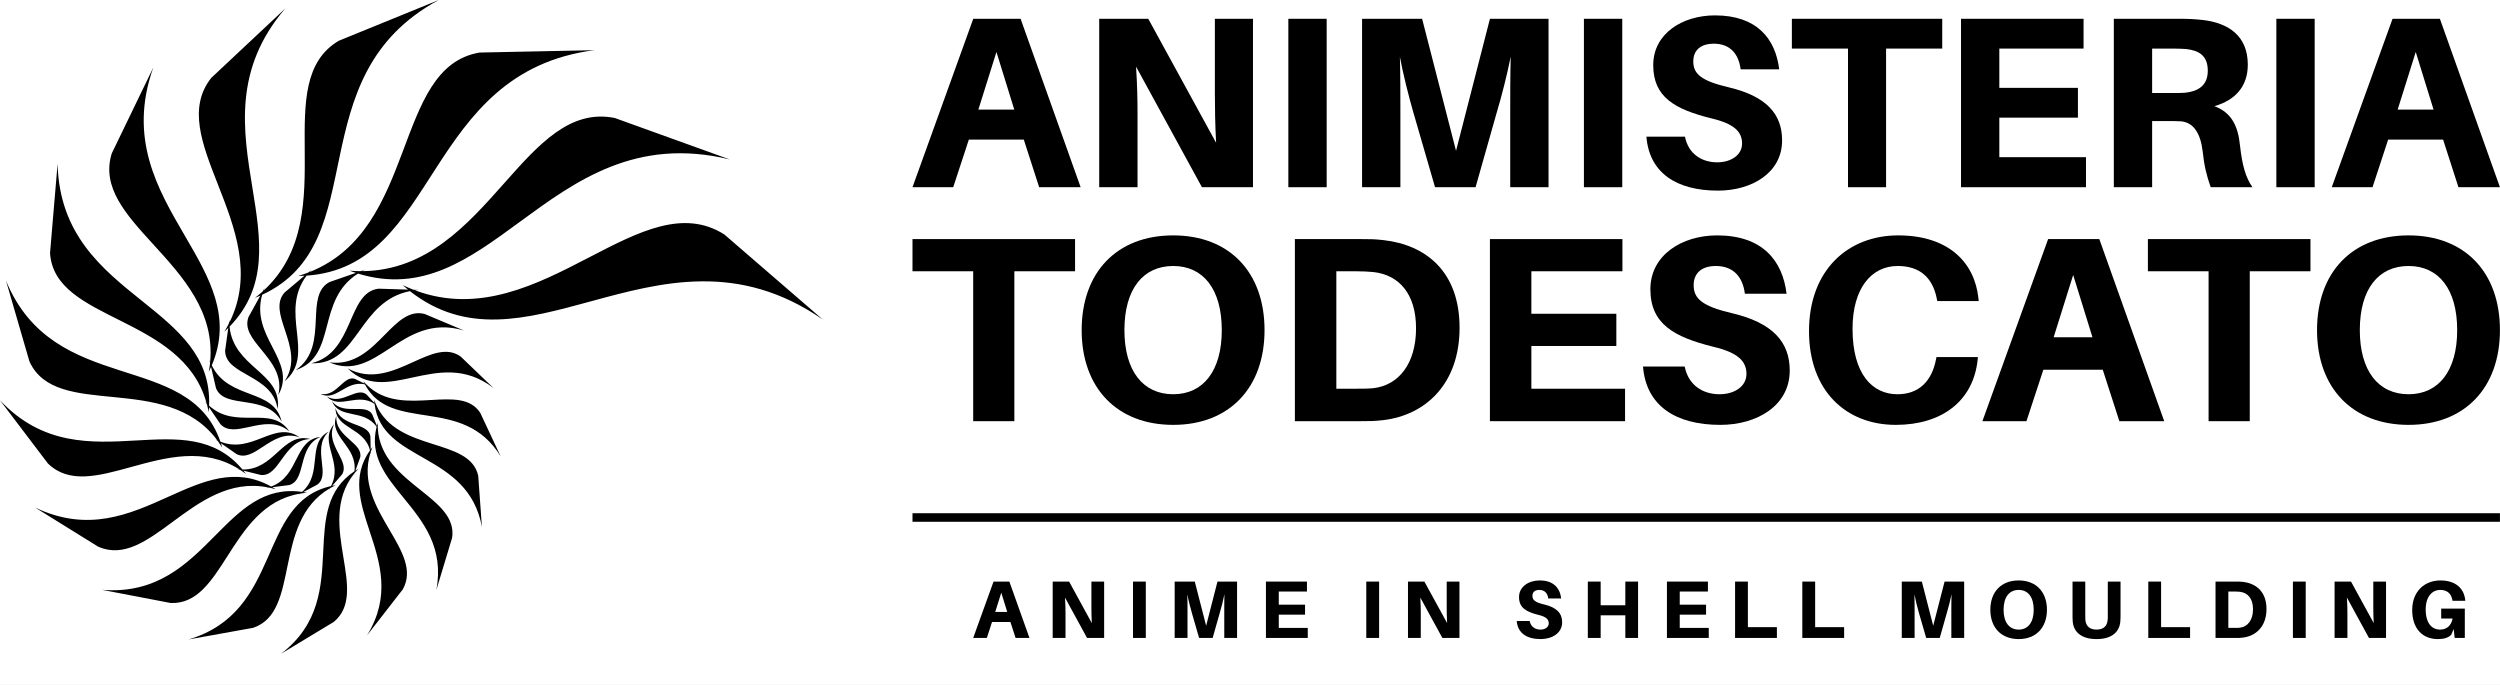
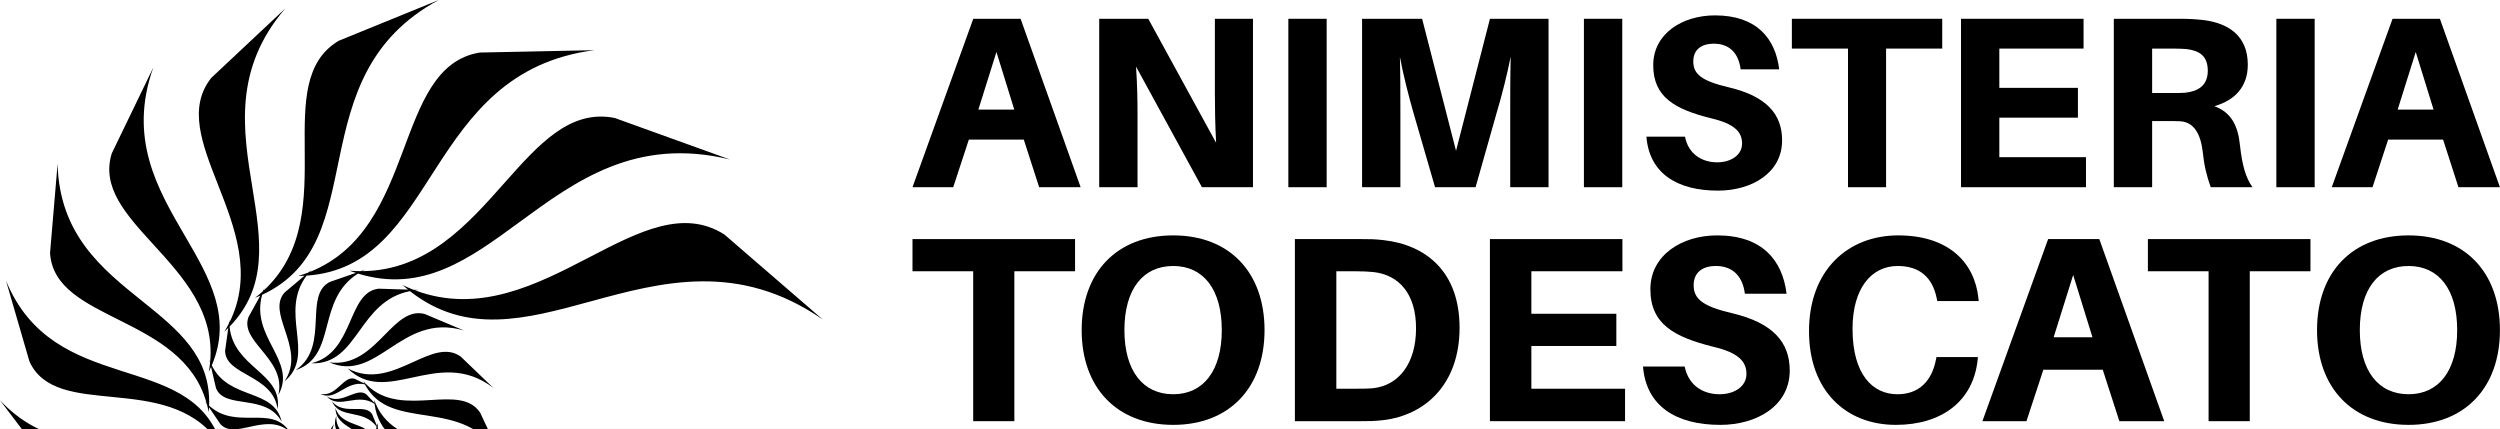
- <svg xmlns="http://www.w3.org/2000/svg" viewBox="0 0 420 115" width="100%" height="auto">
-   <rect width="840" height="115" fill="white" />
+ <svg xmlns="http://www.w3.org/2000/svg" viewBox="0 0 420 72" width="100%" height="auto">
+   <rect width="840" height="72" fill="white" />
  <g transform="scale(1.3333)">
-     <path d="M 127.316,78.375 L 127.965,80.383 L 129.715,80.383 L 127.184,73.281 L 125.188,73.281 L 122.625,80.383 L 124.344,80.383 L 125,78.375 Z M 126.164,74.68 L 126.914,77.109 L 125.402,77.109 Z M 126.164,74.68" fill="#000" fill-rule="nonzero" />
-     <path d="M 139.125,80.383 L 139.125,73.281 L 137.52,73.281 L 137.52,76.441 C 137.52,76.965 137.531,77.77 137.57,78.508 L 134.711,73.281 L 132.641,73.281 L 132.641,80.383 L 134.258,80.383 L 134.258,77.293 C 134.258,76.781 134.246,76.051 134.195,75.297 L 136.973,80.383 Z M 139.125,80.383" fill="#000" fill-rule="nonzero" />
-     <path d="M 142.762,73.281 L 144.375,73.281 L 144.375,80.383 L 142.762,80.383 Z" fill="#000" fill-rule="nonzero" />
-     <path d="M 155.875,73.281 L 153.406,73.281 L 151.977,78.848 L 150.547,73.281 L 148.012,73.281 L 148.012,80.383 L 149.629,80.383 L 149.629,77.234 C 149.629,76.543 149.629,75.617 149.609,74.887 C 149.742,75.617 149.98,76.543 150.176,77.223 L 151.09,80.383 L 152.797,80.383 L 153.695,77.223 C 153.898,76.543 154.137,75.605 154.281,74.875 C 154.262,75.605 154.262,76.543 154.262,77.234 L 154.262,80.383 L 155.875,80.383 Z M 155.875,73.281" fill="#000" fill-rule="nonzero" />
-     <path d="M 164.781,79.117 L 161.129,79.117 L 161.129,77.449 L 164.441,77.449 L 164.441,76.191 L 161.129,76.191 L 161.129,74.535 L 164.68,74.535 L 164.68,73.281 L 159.512,73.281 L 159.512,80.383 L 164.781,80.383 Z M 164.781,79.117" fill="#000" fill-rule="nonzero" />
-     <path d="M 172.156,73.281 L 173.773,73.281 L 173.773,80.383 L 172.156,80.383 Z" fill="#000" fill-rule="nonzero" />
-     <path d="M 183.895,80.383 L 183.895,73.281 L 182.289,73.281 L 182.289,76.441 C 182.289,76.965 182.297,77.77 182.34,78.508 L 179.477,73.281 L 177.41,73.281 L 177.41,80.383 L 179.023,80.383 L 179.023,77.293 C 179.023,76.781 179.016,76.051 178.965,75.297 L 181.742,80.383 Z M 183.895,80.383" fill="#000" fill-rule="nonzero" />
-     <path d="M 194.008,73.137 C 192.629,73.137 191.402,73.91 191.402,75.234 C 191.402,76.594 192.328,77.098 193.852,77.48 C 194.82,77.707 195.148,78.047 195.148,78.539 C 195.148,79.023 194.688,79.332 194.098,79.332 C 193.449,79.332 192.883,78.98 192.742,78.25 L 191.113,78.25 C 191.238,79.785 192.391,80.527 194.129,80.527 C 195.551,80.527 196.836,79.785 196.836,78.406 C 196.836,77.285 196.156,76.543 194.594,76.172 C 193.449,75.906 193.09,75.617 193.09,75.082 C 193.09,74.566 193.449,74.332 193.953,74.332 C 194.633,74.332 195.004,74.754 195.086,75.41 L 196.715,75.41 C 196.559,74.125 195.777,73.137 194.008,73.137 Z M 194.008,73.137" fill="#000" fill-rule="nonzero" />
-     <path d="M 206.402,73.281 L 204.797,73.281 L 204.797,76.266 L 201.688,76.266 L 201.688,73.281 L 200.07,73.281 L 200.07,80.383 L 201.688,80.383 L 201.688,77.531 L 204.797,77.531 L 204.797,80.383 L 206.402,80.383 Z M 206.402,73.281" fill="#000" fill-rule="nonzero" />
-     <path d="M 215.309,79.117 L 211.652,79.117 L 211.652,77.449 L 214.969,77.449 L 214.969,76.191 L 211.652,76.191 L 211.652,74.535 L 215.203,74.535 L 215.203,73.281 L 210.039,73.281 L 210.039,80.383 L 215.309,80.383 Z M 215.309,79.117" fill="#000" fill-rule="nonzero" />
-     <path d="M 223.895,79.023 L 220.238,79.023 L 220.238,73.281 L 218.625,73.281 L 218.625,80.383 L 223.895,80.383 Z M 223.895,79.023" fill="#000" fill-rule="nonzero" />
-     <path d="M 232.367,79.023 L 228.715,79.023 L 228.715,73.281 L 227.098,73.281 L 227.098,80.383 L 232.367,80.383 Z M 232.367,79.023" fill="#000" fill-rule="nonzero" />
-     <path d="M 247.492,73.281 L 245.023,73.281 L 243.59,78.848 L 242.16,73.281 L 239.629,73.281 L 239.629,80.383 L 241.246,80.383 L 241.246,77.234 C 241.246,76.543 241.246,75.617 241.223,74.887 C 241.359,75.617 241.594,76.543 241.789,77.223 L 242.707,80.383 L 244.414,80.383 L 245.309,77.223 C 245.516,76.543 245.754,75.605 245.898,74.875 C 245.875,75.605 245.875,76.543 245.875,77.234 L 245.875,80.383 L 247.492,80.383 Z M 247.492,73.281" fill="#000" fill-rule="nonzero" />
-     <path d="M 254.359,73.137 C 252.156,73.137 250.789,74.578 250.789,76.832 C 250.789,79.074 252.156,80.527 254.359,80.527 C 256.551,80.527 257.922,79.074 257.922,76.832 C 257.922,74.578 256.551,73.137 254.359,73.137 Z M 254.359,79.332 C 253.176,79.332 252.457,78.418 252.457,76.832 C 252.457,75.234 253.176,74.332 254.359,74.332 C 255.535,74.332 256.254,75.234 256.254,76.832 C 256.254,78.418 255.535,79.332 254.359,79.332 Z M 254.359,79.332" fill="#000" fill-rule="nonzero" />
-     <path d="M 267.195,73.281 L 265.59,73.281 L 265.59,77.625 C 265.59,77.82 265.59,77.953 265.57,78.098 C 265.52,78.867 265.055,79.332 264.172,79.332 C 263.285,79.332 262.824,78.867 262.762,78.098 C 262.75,77.953 262.75,77.82 262.75,77.625 L 262.75,73.281 L 261.145,73.281 L 261.145,77.387 C 261.145,77.715 261.145,77.922 261.168,78.293 C 261.258,79.488 262.094,80.527 264.172,80.527 C 266.25,80.527 267.082,79.488 267.168,78.293 C 267.195,77.922 267.195,77.715 267.195,77.387 Z M 267.195,73.281" fill="#000" fill-rule="nonzero" />
-     <path d="M 275.957,79.023 L 272.305,79.023 L 272.305,73.281 L 270.691,73.281 L 270.691,80.383 L 275.957,80.383 Z M 275.957,79.023" fill="#000" fill-rule="nonzero" />
-     <path d="M 282.621,73.32 C 282.262,73.281 282.098,73.281 281.715,73.281 L 279.164,73.281 L 279.164,80.383 L 281.703,80.383 C 282.086,80.383 282.25,80.383 282.609,80.34 C 284.258,80.145 285.586,78.93 285.586,76.738 C 285.586,74.547 284.266,73.508 282.621,73.32 Z M 282.219,79.094 C 281.984,79.117 281.797,79.117 281.5,79.117 L 280.777,79.117 L 280.777,74.535 L 281.508,74.535 C 281.809,74.535 281.992,74.547 282.23,74.566 C 283.227,74.68 283.887,75.422 283.887,76.758 C 283.887,78.129 283.219,78.98 282.219,79.094 Z M 282.219,79.094" fill="#000" fill-rule="nonzero" />
-     <path d="M 288.914,73.281 L 290.527,73.281 L 290.527,80.383 L 288.914,80.383 Z" fill="#000" fill-rule="nonzero" />
-     <path d="M 300.648,80.383 L 300.648,73.281 L 299.043,73.281 L 299.043,76.441 C 299.043,76.965 299.055,77.77 299.094,78.508 L 296.234,73.281 L 294.164,73.281 L 294.164,80.383 L 295.781,80.383 L 295.781,77.293 C 295.781,76.781 295.77,76.051 295.719,75.297 L 298.496,80.383 Z M 300.648,80.383" fill="#000" fill-rule="nonzero" />
-     <path d="M 307.598,76.688 L 307.598,77.941 L 309.039,77.941 C 308.855,78.848 308.277,79.332 307.453,79.332 C 306.445,79.332 305.645,78.559 305.645,76.781 C 305.645,75.207 306.438,74.332 307.477,74.332 C 308.34,74.332 308.844,74.773 309.008,75.598 L 309.027,75.699 L 310.633,75.699 L 310.625,75.598 C 310.48,74.195 309.473,73.137 307.496,73.137 C 305.531,73.137 303.945,74.484 303.945,76.871 C 303.945,79.188 305.23,80.527 307.168,80.527 C 307.938,80.527 308.453,80.371 308.855,80 L 309.172,79.262 L 309.297,80.383 L 310.574,80.383 L 310.574,76.688 Z M 307.598,76.688" fill="#000" fill-rule="nonzero" />
-     <path d="M 114.977,64.668 L 315,64.668 L 315,65.746 L 114.977,65.746 Z" fill="#000" fill-rule="nonzero" />
    <path d="M 129,17.59 L 130.938,23.59 L 136.164,23.59 L 128.598,2.367 L 122.633,2.367 L 114.977,23.59 L 120.109,23.59 L 122.078,17.59 Z M 125.555,6.551 L 127.801,13.809 L 123.277,13.809 Z M 125.555,6.551" fill="#000" fill-rule="nonzero" />
    <path d="M 157.879,23.59 L 157.879,2.367 L 153.078,2.367 L 153.078,11.809 C 153.078,13.379 153.109,15.777 153.234,17.992 L 144.684,2.367 L 138.504,2.367 L 138.504,23.59 L 143.332,23.59 L 143.332,14.363 C 143.332,12.824 143.301,10.641 143.145,8.395 L 151.449,23.59 Z M 157.879,23.59" fill="#000" fill-rule="nonzero" />
    <path d="M 162.336,2.367 L 167.164,2.367 L 167.164,23.59 L 162.336,23.59 Z" fill="#000" fill-rule="nonzero" />
    <path d="M 195.121,2.367 L 187.738,2.367 L 183.465,19.004 L 179.191,2.367 L 171.625,2.367 L 171.625,23.59 L 176.453,23.59 L 176.453,14.176 C 176.453,12.117 176.453,9.348 176.391,7.164 C 176.793,9.348 177.5,12.117 178.082,14.148 L 180.82,23.59 L 185.926,23.59 L 188.602,14.148 C 189.215,12.117 189.922,9.316 190.355,7.133 C 190.293,9.316 190.293,12.117 190.293,14.176 L 190.293,23.59 L 195.121,23.59 Z M 195.121,2.367" fill="#000" fill-rule="nonzero" />
    <path d="M 199.578,2.367 L 204.41,2.367 L 204.41,23.59 L 199.578,23.59 Z" fill="#000" fill-rule="nonzero" />
    <path d="M 216.094,1.938 C 211.973,1.938 208.312,4.242 208.312,8.211 C 208.312,12.27 211.082,13.777 215.633,14.914 C 218.523,15.594 219.508,16.605 219.508,18.082 C 219.508,19.527 218.125,20.453 216.371,20.453 C 214.434,20.453 212.742,19.406 212.312,17.223 L 207.453,17.223 C 207.82,21.805 211.266,24.02 216.465,24.02 C 220.707,24.02 224.551,21.805 224.551,17.684 C 224.551,14.332 222.523,12.117 217.848,11.008 C 214.434,10.211 213.359,9.348 213.359,7.75 C 213.359,6.211 214.434,5.504 215.941,5.504 C 217.973,5.504 219.078,6.766 219.324,8.734 L 224.184,8.734 C 223.723,4.891 221.383,1.938 216.094,1.938 Z M 216.094,1.938" fill="#000" fill-rule="nonzero" />
    <path d="M 244.727,6.121 L 244.727,2.367 L 225.781,2.367 L 225.781,6.121 L 232.855,6.121 L 232.855,23.59 L 237.652,23.59 L 237.652,6.121 Z M 244.727,6.121" fill="#000" fill-rule="nonzero" />
    <path d="M 262.84,19.805 L 251.922,19.805 L 251.922,14.824 L 261.824,14.824 L 261.824,11.07 L 251.922,11.07 L 251.922,6.121 L 262.535,6.121 L 262.535,2.367 L 247.094,2.367 L 247.094,23.59 L 262.84,23.59 Z M 262.84,19.805" fill="#000" fill-rule="nonzero" />
    <path d="M 282.246,18.328 C 282,15.867 281.172,14.176 279.02,13.379 C 281.691,12.609 283.23,10.855 283.23,8.148 C 283.23,4.43 280.68,2.891 277.602,2.523 C 276.496,2.398 275.664,2.367 274.406,2.367 L 266.348,2.367 L 266.348,23.59 L 271.176,23.59 L 271.176,15.254 L 273.082,15.254 C 273.668,15.254 274.188,15.254 274.773,15.285 C 276.371,15.406 277.266,16.762 277.543,19.066 C 277.727,20.852 278.035,22.113 278.555,23.59 L 283.816,23.59 C 282.953,22.359 282.523,20.82 282.246,18.328 Z M 271.176,11.719 L 271.176,6.121 L 273.852,6.121 C 274.527,6.121 275.051,6.152 275.48,6.18 C 277.051,6.367 278.188,6.98 278.188,8.918 C 278.188,10.855 276.863,11.531 275.297,11.688 C 274.867,11.719 274.344,11.719 273.668,11.719 Z M 271.176,11.719" fill="#000" fill-rule="nonzero" />
    <path d="M 286.828,2.367 L 291.656,2.367 L 291.656,23.59 L 286.828,23.59 Z" fill="#000" fill-rule="nonzero" />
    <path d="M 307.836,17.59 L 309.773,23.59 L 315,23.59 L 307.434,2.367 L 301.469,2.367 L 293.809,23.59 L 298.945,23.59 L 300.914,17.59 Z M 304.391,6.551 L 306.637,13.809 L 302.113,13.809 Z M 304.391,6.551" fill="#000" fill-rule="nonzero" />
    <path d="M 135.461,34.18 L 135.461,30.125 L 114.977,30.125 L 114.977,34.18 L 122.625,34.18 L 122.625,53.07 L 127.812,53.07 L 127.812,34.18 Z M 135.461,34.18" fill="#000" fill-rule="nonzero" />
    <path d="M 147.832,29.66 C 140.715,29.66 136.293,34.312 136.293,41.598 C 136.293,48.848 140.715,53.535 147.832,53.535 C 154.914,53.535 159.336,48.848 159.336,41.598 C 159.336,34.312 154.914,29.66 147.832,29.66 Z M 147.832,49.676 C 144.008,49.676 141.68,46.719 141.68,41.598 C 141.68,36.441 144.008,33.516 147.832,33.516 C 151.621,33.516 153.949,36.441 153.949,41.598 C 153.949,46.719 151.621,49.676 147.832,49.676 Z M 147.832,49.676" fill="#000" fill-rule="nonzero" />
    <path d="M 174.336,30.258 C 173.172,30.125 172.637,30.125 171.406,30.125 L 163.16,30.125 L 163.16,53.07 L 171.375,53.07 C 172.605,53.07 173.137,53.07 174.301,52.938 C 179.621,52.305 183.91,48.379 183.91,41.297 C 183.91,34.215 179.656,30.855 174.336,30.258 Z M 173.039,48.914 C 172.273,48.98 171.676,48.98 170.711,48.98 L 168.383,48.98 L 168.383,34.18 L 170.742,34.18 C 171.707,34.18 172.305,34.215 173.07,34.281 C 176.297,34.648 178.426,37.039 178.426,41.363 C 178.426,45.785 176.262,48.547 173.039,48.914 Z M 173.039,48.914" fill="#000" fill-rule="nonzero" />
    <path d="M 204.762,48.98 L 192.957,48.98 L 192.957,43.594 L 203.664,43.594 L 203.664,39.535 L 192.957,39.535 L 192.957,34.18 L 204.43,34.18 L 204.43,30.125 L 187.734,30.125 L 187.734,53.07 L 204.762,53.07 Z M 204.762,48.98" fill="#000" fill-rule="nonzero" />
    <path d="M 216.367,29.66 C 211.91,29.66 207.953,32.152 207.953,36.441 C 207.953,40.832 210.945,42.461 215.867,43.691 C 218.996,44.422 220.059,45.52 220.059,47.117 C 220.059,48.68 218.562,49.676 216.668,49.676 C 214.57,49.676 212.742,48.547 212.277,46.188 L 207.023,46.188 C 207.422,51.141 211.148,53.535 216.766,53.535 C 221.355,53.535 225.512,51.141 225.512,46.684 C 225.512,43.059 223.316,40.664 218.262,39.469 C 214.57,38.605 213.406,37.672 213.406,35.945 C 213.406,34.281 214.57,33.516 216.203,33.516 C 218.395,33.516 219.594,34.879 219.859,37.008 L 225.113,37.008 C 224.613,32.852 222.086,29.66 216.367,29.66 Z M 216.367,29.66" fill="#000" fill-rule="nonzero" />
    <path d="M 239.18,29.66 C 232.863,29.66 227.941,34.016 227.941,41.73 C 227.941,49.246 232.598,53.535 238.879,53.535 C 244.699,53.535 248.656,50.508 249.191,45.32 L 249.223,44.988 L 244.004,44.988 L 243.934,45.32 C 243.402,48.047 241.773,49.676 239.082,49.676 C 235.953,49.676 233.426,47.184 233.426,41.43 C 233.426,36.344 235.789,33.516 239.113,33.516 C 241.875,33.516 243.504,34.945 244.035,37.605 L 244.102,37.938 L 249.324,37.938 L 249.289,37.605 C 248.824,33.082 245.531,29.66 239.18,29.66 Z M 239.18,29.66" fill="#000" fill-rule="nonzero" />
    <path d="M 264.953,46.586 L 267.047,53.07 L 272.699,53.07 L 264.52,30.125 L 258.07,30.125 L 249.789,53.07 L 255.34,53.07 L 257.469,46.586 Z M 261.227,34.648 L 263.656,42.496 L 258.766,42.496 Z M 261.227,34.648" fill="#000" fill-rule="nonzero" />
    <path d="M 291.125,34.18 L 291.125,30.125 L 270.641,30.125 L 270.641,34.18 L 278.289,34.18 L 278.289,53.07 L 283.477,53.07 L 283.477,34.18 Z M 291.125,34.18" fill="#000" fill-rule="nonzero" />
    <path d="M 303.492,29.66 C 296.379,29.66 291.953,34.312 291.953,41.598 C 291.953,48.848 296.379,53.535 303.492,53.535 C 310.578,53.535 315,48.848 315,41.598 C 315,34.312 310.578,29.66 303.492,29.66 Z M 303.492,49.676 C 299.668,49.676 297.344,46.719 297.344,41.598 C 297.344,36.441 299.668,33.516 303.492,33.516 C 307.285,33.516 309.613,36.441 309.613,41.598 C 309.613,46.719 307.285,49.676 303.492,49.676 Z M 303.492,49.676" fill="#000" fill-rule="nonzero" />
    <path d="M 32.121,37.535 C 32.461,37.273 32.781,37.008 33.086,36.734 C 33.168,36.582 33.254,36.426 33.336,36.273 C 33.285,36.395 33.238,36.512 33.195,36.633 C 38.488,31.773 38.441,24.961 38.395,18.77 C 38.355,12.965 38.32,7.711 42.691,5.133 C 46.887,3.426 51.086,1.707 55.285,0 C 37.324,9.688 47.363,30.5 33.031,37.145 C 32.289,39.777 33.344,41.832 34.332,43.746 C 35.355,45.738 36.309,47.586 35.066,49.777 C 35.648,47.367 34.219,45.629 32.93,44.059 C 31.793,42.676 30.762,41.418 31.312,39.949 C 31.805,39.047 32.305,38.148 32.801,37.25 C 32.578,37.348 32.352,37.445 32.121,37.535 Z M 28.262,41.801 C 28.469,41.465 28.66,41.125 28.832,40.789 C 28.855,40.617 28.879,40.449 28.898,40.277 C 28.895,40.406 28.895,40.535 28.898,40.656 C 31.914,34.609 29.574,28.641 27.449,23.223 C 25.457,18.145 23.656,13.543 26.625,9.809 C 29.73,6.895 32.836,3.98 35.953,1.059 C 29.371,8.719 30.633,16.465 31.801,23.641 C 32.852,30.102 33.828,36.102 28.926,41.156 C 29.168,43.707 30.785,45.152 32.293,46.504 C 33.867,47.91 35.324,49.211 34.977,51.555 C 34.406,47.207 28.398,47.344 28.363,44.191 C 28.5,43.234 28.633,42.281 28.762,41.324 C 28.602,41.484 28.434,41.645 28.262,41.801 Z M 38.844,34.34 C 38.434,34.496 38.012,34.641 37.57,34.77 C 37.84,34.77 38.102,34.762 38.363,34.746 C 37.523,35.453 36.688,36.16 35.852,36.863 C 34.746,38.117 35.293,39.754 35.895,41.562 C 36.578,43.613 37.332,45.883 35.84,48.059 C 37.906,46.352 37.668,44.156 37.406,41.781 C 37.156,39.504 36.891,37.062 38.633,34.73 C 55.395,33.578 53.363,9.102 74.891,6.324 C 70.078,6.43 65.254,6.52 60.43,6.621 C 49.414,8.473 52.762,28.836 38.996,34.281 C 39.082,34.18 39.172,34.082 39.266,33.984 C 39.125,34.102 38.984,34.223 38.844,34.34 Z M 26.48,45.586 C 27.066,39.285 23.012,34.848 19.332,30.812 C 15.875,27.027 12.742,23.598 14.086,19.32 C 15.828,15.711 17.578,12.105 19.32,8.5 C 16.137,17.43 19.848,23.797 23.289,29.699 C 26.391,35.016 29.266,39.953 26.684,46.039 C 28.844,50.473 34.535,48.875 35.488,53.133 C 33.52,49.516 28.297,51.656 27.215,48.902 C 27.008,48.012 26.801,47.121 26.594,46.238 C 26.504,46.441 26.41,46.648 26.305,46.855 C 26.379,46.465 26.434,46.082 26.473,45.703 C 26.438,45.566 26.406,45.43 26.375,45.297 C 26.41,45.395 26.445,45.492 26.48,45.586 Z M 44.043,34.109 C 44.531,34.148 45.004,34.168 45.473,34.168 C 45.656,34.102 45.84,34.039 46.023,33.973 C 45.891,34.035 45.766,34.102 45.641,34.168 C 53.766,34.086 58.883,28.32 63.531,23.086 C 67.895,18.172 71.844,13.727 77.473,14.871 C 82.297,16.613 87.121,18.352 91.957,20.094 C 80.148,17.219 72.527,22.805 65.469,27.977 C 59.113,32.637 53.211,36.961 45.109,34.473 C 39.773,37.836 42.57,44.855 37.262,46.637 C 39.578,45.047 39.691,42.5 39.797,40.203 C 39.887,38.18 39.969,36.348 41.539,35.531 C 42.637,35.148 43.738,34.77 44.84,34.387 C 44.574,34.301 44.312,34.211 44.043,34.109 Z M 6.305,31.879 C 6.844,40.586 22.938,39.656 26.031,50.793 C 25.961,50.719 25.887,50.637 25.816,50.551 C 25.902,50.676 25.984,50.801 26.07,50.926 C 26.156,51.25 26.23,51.586 26.293,51.93 C 26.312,51.727 26.328,51.523 26.34,51.328 C 26.816,52.031 27.297,52.734 27.773,53.441 C 28.652,54.402 29.969,54.113 31.426,53.793 C 33.074,53.43 34.898,53.027 36.465,54.363 C 35.312,52.613 33.59,52.625 31.723,52.633 C 29.934,52.641 28.016,52.648 26.348,51.109 C 26.578,44.891 22.391,41.527 17.879,37.906 C 12.871,33.883 7.465,29.543 7.258,20.629 C 6.941,24.371 6.621,28.125 6.305,31.879 Z M 52.289,36.582 C 60.395,39.605 67.68,35.828 74.293,32.398 C 80.496,29.184 86.113,26.27 91.273,29.547 C 95.402,33.121 99.535,36.684 103.664,40.254 C 93.031,32.906 83.336,35.547 74.355,37.996 C 66.262,40.203 58.746,42.25 51.652,36.684 C 48.43,37.324 46.805,39.578 45.293,41.68 C 43.715,43.871 42.25,45.898 39.219,45.773 C 44.68,44.465 43.703,36.832 47.707,36.375 C 48.941,36.418 50.176,36.453 51.41,36.492 C 51.184,36.309 50.957,36.117 50.734,35.918 C 51.195,36.141 51.652,36.336 52.109,36.512 C 52.328,36.52 52.543,36.527 52.758,36.535 C 52.598,36.547 52.441,36.562 52.289,36.582 Z M 28,56.398 C 27.82,56.109 27.637,55.832 27.445,55.566 C 27.336,55.492 27.23,55.418 27.125,55.344 C 27.207,55.387 27.293,55.43 27.375,55.473 C 20.895,46.766 7.102,53 3.711,45.547 C 2.719,42.145 1.742,38.742 0.75,35.352 C 6.805,50.074 23.762,43.988 27.766,55.648 C 29.754,56.445 31.438,55.793 33.004,55.184 C 34.637,54.547 36.141,53.961 37.742,55.102 C 35.914,54.457 34.445,55.422 33.121,56.297 C 31.957,57.066 30.902,57.762 29.809,57.219 C 29.148,56.758 28.488,56.301 27.832,55.84 C 27.891,56.023 27.949,56.207 28,56.398 Z M 48.496,42.172 C 46.668,44.027 44.645,46.078 41.496,45.66 C 44.449,46.945 46.672,45.488 49.078,43.914 C 51.633,42.238 54.395,40.43 58.461,41.645 L 53.512,39.562 C 51.566,39.059 50.105,40.539 48.496,42.172 Z M 43.793,46.41 C 46.762,48.023 49.555,46.758 52.074,45.613 C 54.297,44.602 56.312,43.688 58.051,44.93 L 62.18,48.891 C 58.602,46.133 55.172,46.879 51.992,47.566 C 49.004,48.215 46.242,48.812 43.793,46.41 Z M 40.391,49.641 C 41.48,49.84 42.227,49.164 42.898,48.551 C 43.488,48.012 44.027,47.523 44.691,47.73 C 45.105,47.93 45.512,48.129 45.922,48.324 C 45.875,48.23 45.828,48.137 45.785,48.039 C 45.906,48.176 46.027,48.309 46.152,48.438 C 46.23,48.473 46.309,48.512 46.387,48.551 C 46.328,48.527 46.266,48.508 46.207,48.488 C 48.5,50.746 51.543,50.566 54.312,50.402 C 56.906,50.25 59.254,50.109 60.508,52.008 C 61.371,53.84 62.238,55.684 63.09,57.516 C 58.352,49.707 49.281,54.68 45.977,48.43 C 44.785,48.168 43.895,48.688 43.066,49.172 C 42.199,49.676 41.398,50.145 40.391,49.641 Z M 44.074,49.82 C 43.176,50.176 42.18,50.566 41.176,49.949 C 41.984,50.828 42.957,50.672 44.008,50.5 C 45.023,50.336 46.109,50.16 47.195,50.891 C 48.105,58.348 58.984,56.863 60.723,66.402 C 60.574,64.25 60.418,62.102 60.258,59.949 C 59.18,55.09 50.18,57.043 47.414,51.055 C 47.453,51.086 47.496,51.121 47.535,51.156 C 47.488,51.102 47.438,51.047 47.387,50.992 C 47.301,50.805 47.223,50.609 47.148,50.402 C 47.156,50.531 47.168,50.652 47.18,50.773 C 46.844,50.414 46.508,50.059 46.172,49.699 C 45.59,49.227 44.871,49.512 44.074,49.82 Z M 31.004,59.734 C 30.754,59.543 30.504,59.363 30.25,59.199 C 30.129,59.172 30.004,59.141 29.879,59.109 C 29.973,59.121 30.066,59.133 30.156,59.141 C 25.707,56.312 20.891,57.641 16.512,58.848 C 12.406,59.98 8.691,61.004 6.031,58.391 C 4.016,55.738 2.016,53.09 0,50.438 C 5.402,56.168 11.512,55.82 17.176,55.5 C 22.281,55.211 27.023,54.945 30.551,59.16 C 32.555,59.191 33.805,58.051 34.977,56.988 C 36.195,55.883 37.324,54.855 39.117,55.32 C 37.297,55.367 36.332,56.711 35.465,57.926 C 34.703,58.992 34.012,59.961 32.871,59.848 C 32.133,59.664 31.406,59.484 30.672,59.305 C 30.785,59.441 30.895,59.586 31.004,59.734 Z M 44.766,51.535 C 43.738,51.543 42.598,51.551 41.836,50.551 C 42.754,52.875 45.832,51.461 47.453,53.777 C 46.543,57.449 48.609,59.98 50.84,62.711 C 53.316,65.742 55.988,69.016 54.977,74.355 C 55.637,72.16 56.309,69.961 56.969,67.766 C 57.348,65.223 55.27,63.566 52.973,61.734 C 50.527,59.781 47.836,57.633 47.605,54.012 C 47.637,54.062 47.668,54.117 47.695,54.172 C 47.664,54.09 47.633,54.012 47.602,53.934 C 47.59,53.723 47.586,53.504 47.594,53.281 C 47.555,53.406 47.52,53.527 47.488,53.648 C 47.293,53.168 47.094,52.688 46.898,52.203 C 46.496,51.52 45.672,51.527 44.766,51.535 Z M 42.27,51.406 C 42.984,53.816 46.363,53.203 46.672,54.977 C 46.68,55.523 46.695,56.07 46.707,56.625 C 46.781,56.52 46.863,56.414 46.945,56.309 C 46.859,56.52 46.781,56.73 46.711,56.938 C 46.715,57.039 46.715,57.141 46.719,57.242 C 46.707,57.168 46.695,57.098 46.684,57.027 C 45.527,60.719 47.387,63.883 49.074,66.758 C 50.656,69.453 52.09,71.891 50.746,74.273 C 49.242,76.199 47.754,78.133 46.25,80.055 C 49.281,75.137 47.875,70.867 46.57,66.914 C 45.395,63.352 44.305,60.043 46.621,56.742 C 45.875,53.828 42.301,54.062 42.27,51.406 Z M 42.383,52.406 C 42.273,53.82 43.234,54.676 44.105,55.449 C 44.871,56.129 45.566,56.75 45.387,57.629 C 45.184,58.184 44.984,58.742 44.781,59.301 C 44.898,59.223 45.023,59.148 45.148,59.074 C 44.977,59.254 44.816,59.438 44.664,59.625 C 44.633,59.715 44.602,59.805 44.566,59.895 C 44.582,59.824 44.598,59.758 44.613,59.691 C 42.062,62.91 42.699,66.758 43.273,70.254 C 43.816,73.539 44.309,76.508 42.062,78.359 C 39.844,79.703 37.617,81.043 35.398,82.387 C 40.289,78.656 40.516,73.883 40.73,69.457 C 40.922,65.473 41.102,61.773 44.66,59.379 C 44.852,57.824 44.07,56.758 43.34,55.762 C 42.578,54.727 41.875,53.766 42.383,52.406 Z M 42.648,57.137 C 42.078,56.039 41.445,54.82 42.098,53.453 C 41.078,54.605 41.41,55.828 41.77,57.148 C 42.117,58.418 42.484,59.777 41.703,61.25 C 32.32,63.398 35.672,77.078 23.734,80.578 L 31.891,79.109 C 37.961,77.086 34.242,65.863 41.535,61.543 C 41.5,61.602 41.457,61.664 41.414,61.727 C 41.48,61.648 41.547,61.574 41.609,61.496 C 41.832,61.371 42.062,61.25 42.305,61.133 C 42.148,61.16 42,61.188 41.852,61.219 C 42.266,60.742 42.676,60.27 43.09,59.789 C 43.605,58.984 43.148,58.109 42.648,57.137 Z M 41.414,54.387 C 40.246,55.492 40.41,56.945 40.559,58.254 C 40.691,59.406 40.809,60.453 39.992,61.055 C 39.406,61.375 38.809,61.688 38.219,62.004 C 38.375,62.027 38.535,62.055 38.695,62.09 C 38.414,62.109 38.141,62.145 37.875,62.188 C 37.781,62.238 37.688,62.289 37.594,62.34 C 37.66,62.293 37.723,62.246 37.785,62.203 C 33.195,62.98 30.816,66.699 28.656,70.078 C 26.629,73.25 24.793,76.121 21.504,75.98 C 18.613,75.426 15.723,74.879 12.844,74.32 C 19.781,74.883 23.59,71.039 27.121,67.48 C 30.301,64.273 33.25,61.293 38.059,61.98 C 40.785,59.602 38.57,55.867 41.414,54.387 Z M 36.434,61.121 C 38.652,60.508 37.422,56.273 40.391,55.047 C 37.012,55.434 37.773,59.98 34.168,61.305 C 29.652,58.797 25.586,60.625 21.203,62.598 C 16.34,64.789 11.09,67.152 4.414,63.945 C 7.078,65.594 9.727,67.242 12.391,68.895 C 15.605,70.289 18.523,68.137 21.746,65.762 C 25.18,63.23 28.957,60.445 33.809,61.422 C 33.727,61.445 33.641,61.465 33.555,61.484 C 33.672,61.473 33.789,61.457 33.906,61.441 C 34.188,61.5 34.473,61.57 34.758,61.656 C 34.613,61.562 34.465,61.473 34.316,61.391 C 35.023,61.301 35.73,61.215 36.434,61.121 Z M 36.434,61.121" fill="#000" fill-rule="evenodd" />
  </g>
</svg>
